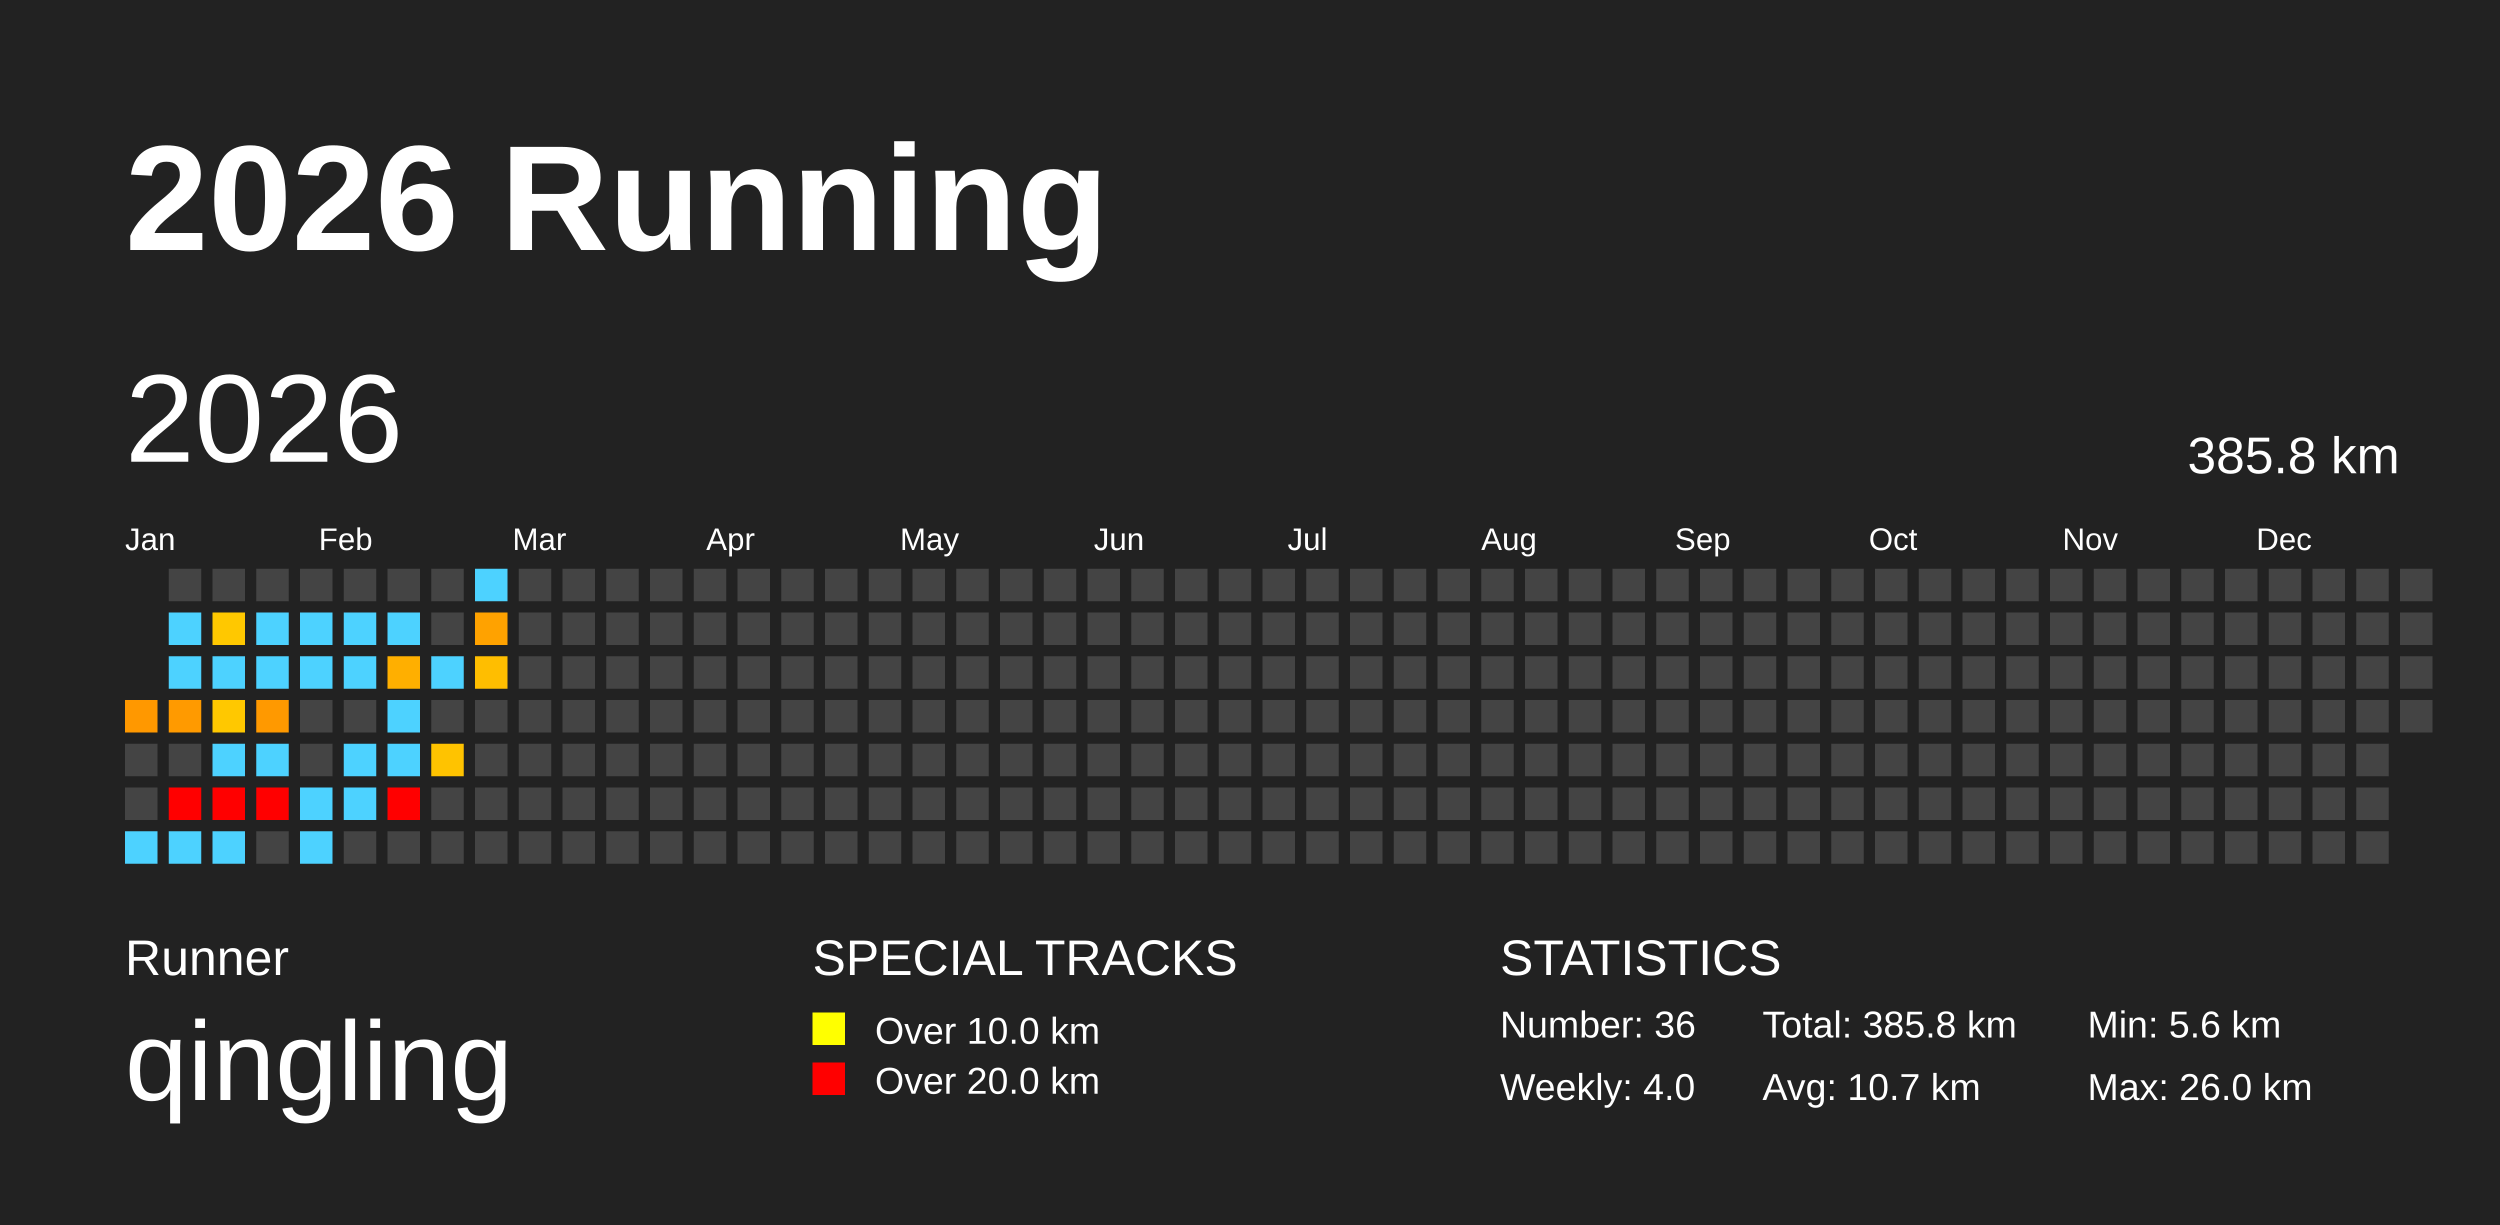
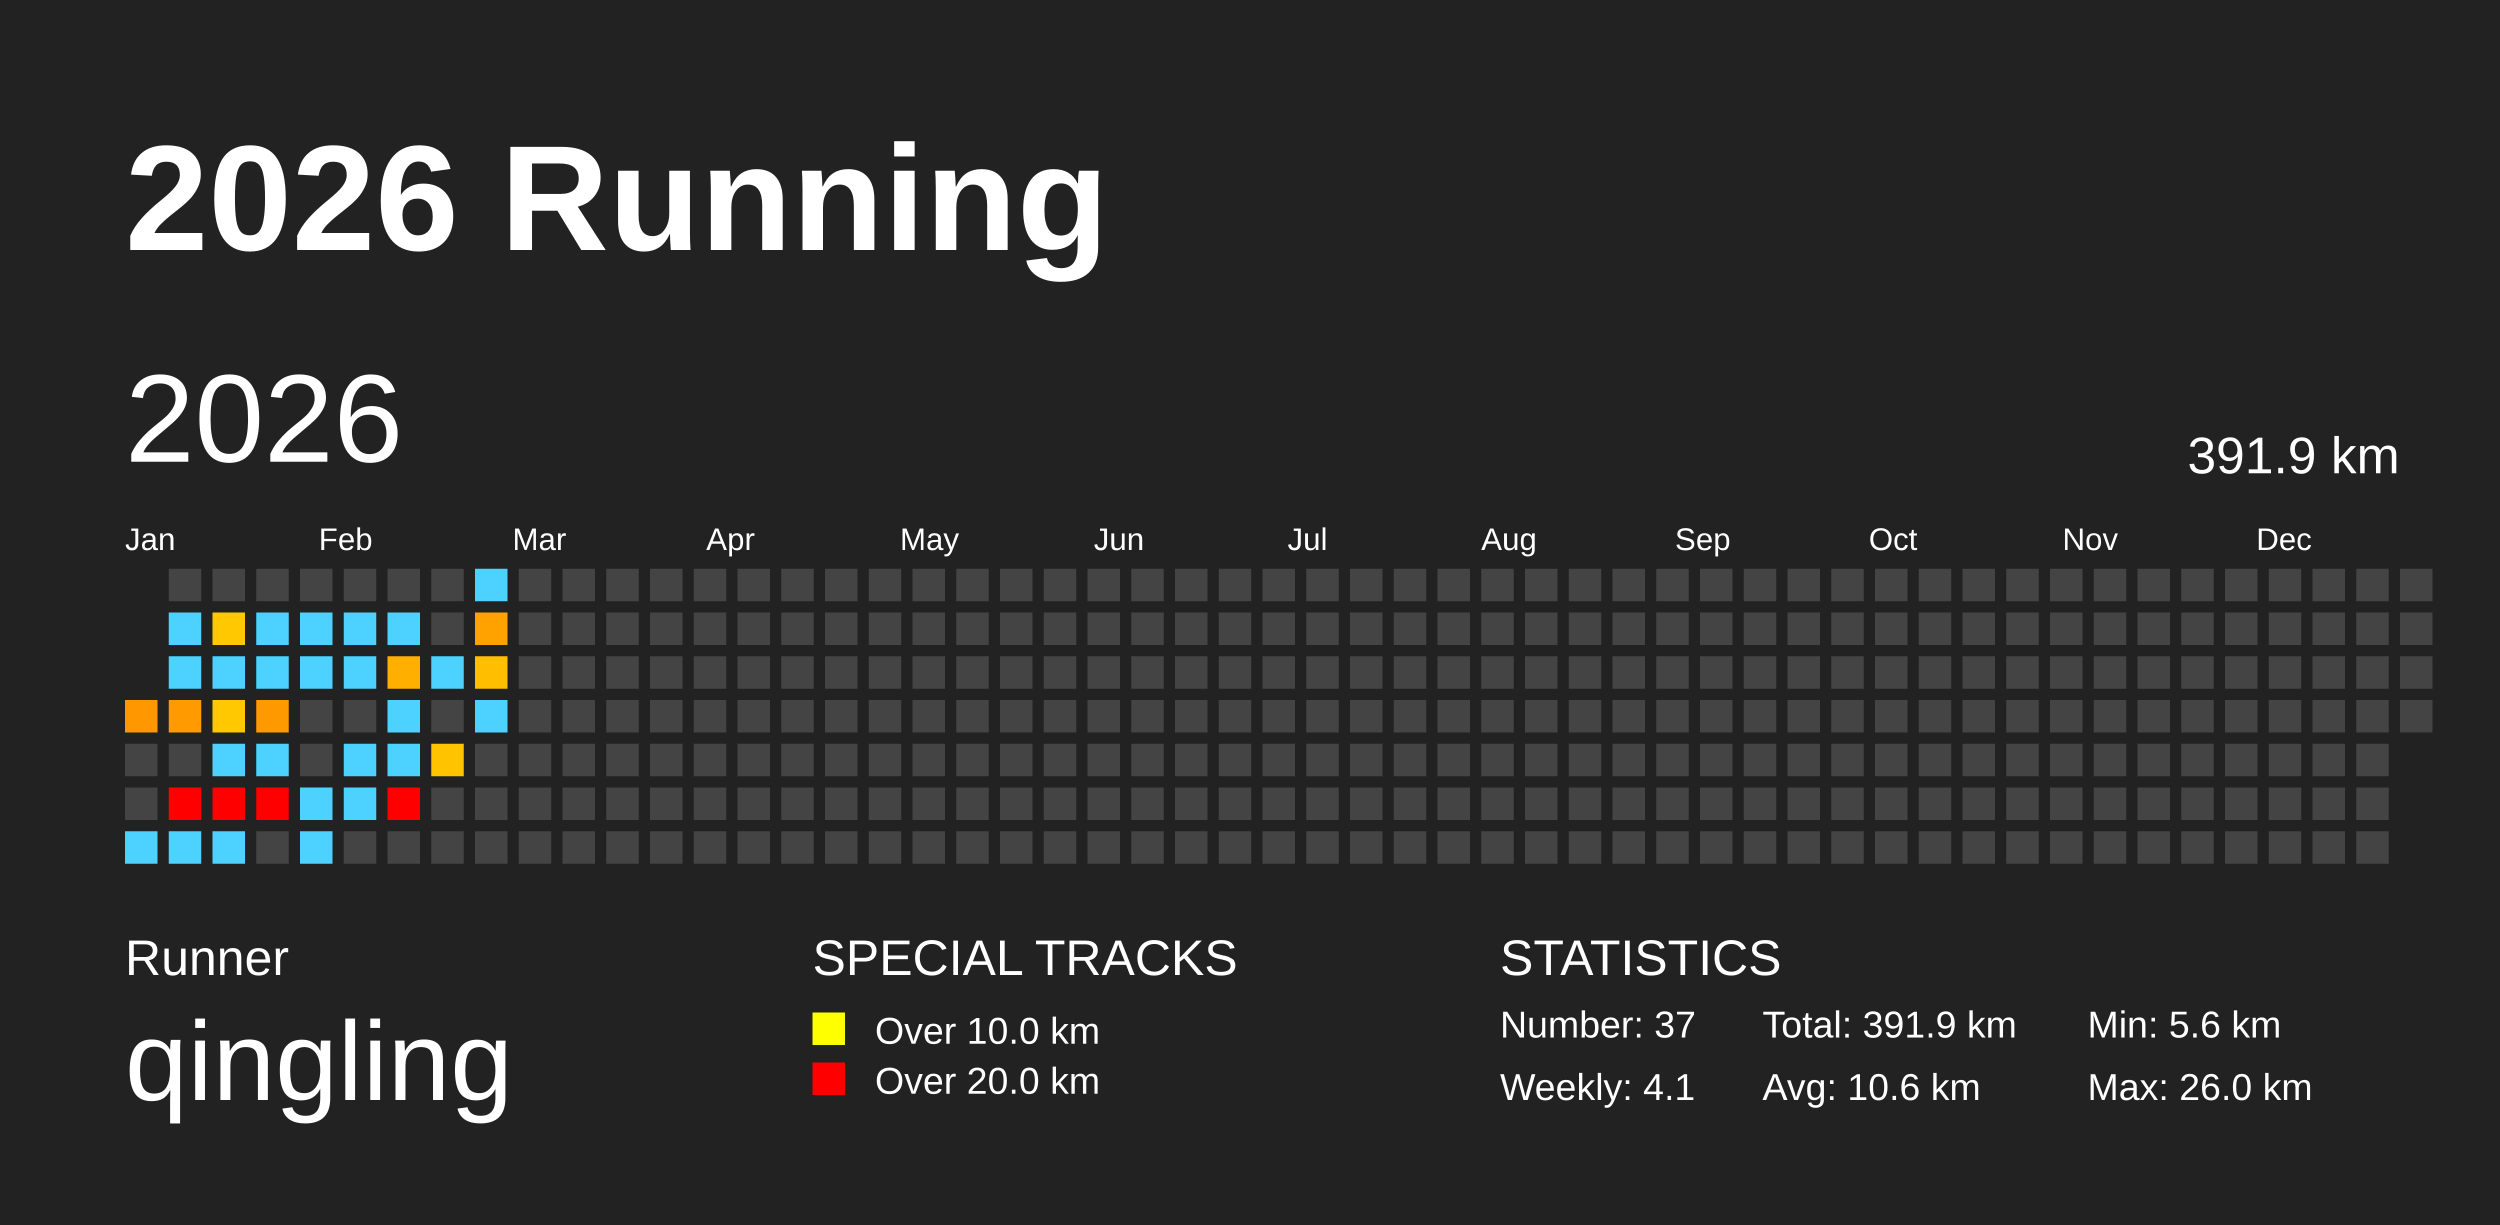
<svg xmlns="http://www.w3.org/2000/svg" baseProfile="full" height="98mm" version="1.1" viewBox="0,0,200,98" width="200mm">
  <defs />
  <rect fill="#222222" height="98" width="200" x="0" y="0" />
  <text fill="#FFFFFF" style="font-size:12px; font-family:Arial; font-weight:bold;" x="10" y="20">2026 Running</text>
  <text fill="#FFFFFF" style="font-size:4px; font-family:Arial" x="10" y="78">Runner</text>
  <text fill="#FFFFFF" style="font-size:9px; font-family:Arial" x="10" y="88">qingling</text>
  <text fill="#FFFFFF" style="font-size:4px; font-family:Arial" x="65" y="78">SPECIAL TRACKS</text>
  <rect fill="yellow" height="2.6" width="2.6" x="65" y="81" />
  <text fill="#FFFFFF" style="font-size:3px; font-family:Arial" x="70" y="83.5">Over 10.0 km</text>
  <rect fill="red" height="2.6" width="2.6" x="65" y="85" />
  <text fill="#FFFFFF" style="font-size:3px; font-family:Arial" x="70" y="87.5">Over 20.0 km</text>
  <text fill="#FFFFFF" style="font-size:4px; font-family:Arial" x="120" y="78">STATISTICS</text>
-   <text fill="#FFFFFF" style="font-size:3px; font-family:Arial" x="120" y="83">Number: 36</text>
-   <text fill="#FFFFFF" style="font-size:3px; font-family:Arial" x="120" y="88">Weekly: 4.0</text>
-   <text fill="#FFFFFF" style="font-size:3px; font-family:Arial" x="141" y="83">Total: 385.8 km</text>
-   <text fill="#FFFFFF" style="font-size:3px; font-family:Arial" x="141" y="88">Avg: 10.7 km</text>
+   <text fill="#FFFFFF" style="font-size:3px; font-family:Arial" x="120" y="83">Number: 37</text>
+   <text fill="#FFFFFF" style="font-size:3px; font-family:Arial" x="120" y="88">Weekly: 4.1</text>
+   <text fill="#FFFFFF" style="font-size:3px; font-family:Arial" x="141" y="83">Total: 391.9 km</text>
+   <text fill="#FFFFFF" style="font-size:3px; font-family:Arial" x="141" y="88">Avg: 10.6 km</text>
  <text fill="#FFFFFF" style="font-size:3px; font-family:Arial" x="167" y="83">Min: 5.6 km</text>
  <text fill="#FFFFFF" style="font-size:3px; font-family:Arial" x="167" y="88">Max: 26.0 km</text>
  <text dominant-baseline="hanging" fill="#FFFFFF" style="font-size:10.0px; font-family:Arial;" x="10" y="30">2026</text>
-   <text dominant-baseline="hanging" fill="#FFFFFF" style="font-size:4.125px; font-family:Arial;" x="175" y="35">385.8 km</text>
+   <text dominant-baseline="hanging" fill="#FFFFFF" style="font-size:4.125px; font-family:Arial;" x="175" y="35">391.9 km</text>
  <text fill="#FFFFFF" style="font-size:2.5px; font-family:Arial" x="10.0" y="44">Jan</text>
  <text fill="#FFFFFF" style="font-size:2.5px; font-family:Arial" x="25.5" y="44">Feb</text>
  <text fill="#FFFFFF" style="font-size:2.5px; font-family:Arial" x="41.0" y="44">Mar</text>
  <text fill="#FFFFFF" style="font-size:2.5px; font-family:Arial" x="56.5" y="44">Apr</text>
  <text fill="#FFFFFF" style="font-size:2.5px; font-family:Arial" x="72.0" y="44">May</text>
  <text fill="#FFFFFF" style="font-size:2.5px; font-family:Arial" x="87.5" y="44">Jun</text>
  <text fill="#FFFFFF" style="font-size:2.5px; font-family:Arial" x="103.0" y="44">Jul</text>
  <text fill="#FFFFFF" style="font-size:2.5px; font-family:Arial" x="118.5" y="44">Aug</text>
  <text fill="#FFFFFF" style="font-size:2.5px; font-family:Arial" x="134.0" y="44">Sep</text>
  <text fill="#FFFFFF" style="font-size:2.5px; font-family:Arial" x="149.5" y="44">Oct</text>
  <text fill="#FFFFFF" style="font-size:2.5px; font-family:Arial" x="165.0" y="44">Nov</text>
  <text fill="#FFFFFF" style="font-size:2.5px; font-family:Arial" x="180.5" y="44">Dec</text>
  <rect fill="#ff9800" height="2.6" width="2.6" x="10.0" y="56.0" />
  <rect fill="#444444" height="2.6" width="2.6" x="10.0" y="59.5" />
  <rect fill="#444444" height="2.6" width="2.6" x="10.0" y="63.0" />
  <rect fill="#4dd2ff" height="2.6" width="2.6" x="10.0" y="66.5" />
  <rect fill="#444444" height="2.6" width="2.6" x="13.5" y="45.5" />
  <rect fill="#4dd2ff" height="2.6" width="2.6" x="13.5" y="49.0" />
  <rect fill="#4dd2ff" height="2.6" width="2.6" x="13.5" y="52.5" />
  <rect fill="#ff9a00" height="2.6" width="2.6" x="13.5" y="56.0" />
  <rect fill="#444444" height="2.6" width="2.6" x="13.5" y="59.5" />
  <rect fill="red" height="2.6" width="2.6" x="13.5" y="63.0" />
  <rect fill="#4dd2ff" height="2.6" width="2.6" x="13.5" y="66.5" />
  <rect fill="#444444" height="2.6" width="2.6" x="17.0" y="45.5" />
  <rect fill="#ffc800" height="2.6" width="2.6" x="17.0" y="49.0" />
  <rect fill="#4dd2ff" height="2.6" width="2.6" x="17.0" y="52.5" />
  <rect fill="#ffc800" height="2.6" width="2.6" x="17.0" y="56.0" />
  <rect fill="#4dd2ff" height="2.6" width="2.6" x="17.0" y="59.5" />
  <rect fill="red" height="2.6" width="2.6" x="17.0" y="63.0" />
  <rect fill="#4dd2ff" height="2.6" width="2.6" x="17.0" y="66.5" />
  <rect fill="#444444" height="2.6" width="2.6" x="20.5" y="45.5" />
  <rect fill="#4dd2ff" height="2.6" width="2.6" x="20.5" y="49.0" />
  <rect fill="#4dd2ff" height="2.6" width="2.6" x="20.5" y="52.5" />
  <rect fill="#ff9900" height="2.6" width="2.6" x="20.5" y="56.0" />
  <rect fill="#4dd2ff" height="2.6" width="2.6" x="20.5" y="59.5" />
  <rect fill="red" height="2.6" width="2.6" x="20.5" y="63.0" />
  <rect fill="#444444" height="2.6" width="2.6" x="20.5" y="66.5" />
  <rect fill="#444444" height="2.6" width="2.6" x="24.0" y="45.5" />
  <rect fill="#4dd2ff" height="2.6" width="2.6" x="24.0" y="49.0" />
  <rect fill="#4dd2ff" height="2.6" width="2.6" x="24.0" y="52.5" />
  <rect fill="#444444" height="2.6" width="2.6" x="24.0" y="56.0" />
  <rect fill="#444444" height="2.6" width="2.6" x="24.0" y="59.5" />
  <rect fill="#4dd2ff" height="2.6" width="2.6" x="24.0" y="63.0" />
  <rect fill="#4dd2ff" height="2.6" width="2.6" x="24.0" y="66.5" />
  <rect fill="#444444" height="2.6" width="2.6" x="27.5" y="45.5" />
  <rect fill="#4dd2ff" height="2.6" width="2.6" x="27.5" y="49.0" />
  <rect fill="#4dd2ff" height="2.6" width="2.6" x="27.5" y="52.5" />
  <rect fill="#444444" height="2.6" width="2.6" x="27.5" y="56.0" />
  <rect fill="#4dd2ff" height="2.6" width="2.6" x="27.5" y="59.5" />
  <rect fill="#4dd2ff" height="2.6" width="2.6" x="27.5" y="63.0" />
  <rect fill="#444444" height="2.6" width="2.6" x="27.5" y="66.5" />
  <rect fill="#444444" height="2.6" width="2.6" x="31.0" y="45.5" />
  <rect fill="#4dd2ff" height="2.6" width="2.6" x="31.0" y="49.0" />
  <rect fill="#ffaf00" height="2.6" width="2.6" x="31.0" y="52.5" />
  <rect fill="#4dd2ff" height="2.6" width="2.6" x="31.0" y="56.0" />
  <rect fill="#4dd2ff" height="2.6" width="2.6" x="31.0" y="59.5" />
  <rect fill="red" height="2.6" width="2.6" x="31.0" y="63.0" />
  <rect fill="#444444" height="2.6" width="2.6" x="31.0" y="66.5" />
  <rect fill="#444444" height="2.6" width="2.6" x="34.5" y="45.5" />
  <rect fill="#444444" height="2.6" width="2.6" x="34.5" y="49.0" />
  <rect fill="#4dd2ff" height="2.6" width="2.6" x="34.5" y="52.5" />
  <rect fill="#444444" height="2.6" width="2.6" x="34.5" y="56.0" />
  <rect fill="#ffc300" height="2.6" width="2.6" x="34.5" y="59.5" />
  <rect fill="#444444" height="2.6" width="2.6" x="34.5" y="63.0" />
  <rect fill="#444444" height="2.6" width="2.6" x="34.5" y="66.5" />
  <rect fill="#4dd2ff" height="2.6" width="2.6" x="38.0" y="45.5" />
  <rect fill="#ffa200" height="2.6" width="2.6" x="38.0" y="49.0" />
  <rect fill="#ffbe00" height="2.6" width="2.6" x="38.0" y="52.5" />
-   <rect fill="#444444" height="2.6" width="2.6" x="38.0" y="56.0" />
+   <rect fill="#4dd2ff" height="2.6" width="2.6" x="38.0" y="56.0" />
  <rect fill="#444444" height="2.6" width="2.6" x="38.0" y="59.5" />
  <rect fill="#444444" height="2.6" width="2.6" x="38.0" y="63.0" />
  <rect fill="#444444" height="2.6" width="2.6" x="38.0" y="66.5" />
  <rect fill="#444444" height="2.6" width="2.6" x="41.5" y="45.5" />
  <rect fill="#444444" height="2.6" width="2.6" x="41.5" y="49.0" />
  <rect fill="#444444" height="2.6" width="2.6" x="41.5" y="52.5" />
  <rect fill="#444444" height="2.6" width="2.6" x="41.5" y="56.0" />
  <rect fill="#444444" height="2.6" width="2.6" x="41.5" y="59.5" />
  <rect fill="#444444" height="2.6" width="2.6" x="41.5" y="63.0" />
  <rect fill="#444444" height="2.6" width="2.6" x="41.5" y="66.5" />
  <rect fill="#444444" height="2.6" width="2.6" x="45.0" y="45.5" />
  <rect fill="#444444" height="2.6" width="2.6" x="45.0" y="49.0" />
  <rect fill="#444444" height="2.6" width="2.6" x="45.0" y="52.5" />
  <rect fill="#444444" height="2.6" width="2.6" x="45.0" y="56.0" />
  <rect fill="#444444" height="2.6" width="2.6" x="45.0" y="59.5" />
  <rect fill="#444444" height="2.6" width="2.6" x="45.0" y="63.0" />
  <rect fill="#444444" height="2.6" width="2.6" x="45.0" y="66.5" />
  <rect fill="#444444" height="2.6" width="2.6" x="48.5" y="45.5" />
  <rect fill="#444444" height="2.6" width="2.6" x="48.5" y="49.0" />
  <rect fill="#444444" height="2.6" width="2.6" x="48.5" y="52.5" />
  <rect fill="#444444" height="2.6" width="2.6" x="48.5" y="56.0" />
  <rect fill="#444444" height="2.6" width="2.6" x="48.5" y="59.5" />
  <rect fill="#444444" height="2.6" width="2.6" x="48.5" y="63.0" />
  <rect fill="#444444" height="2.6" width="2.6" x="48.5" y="66.5" />
  <rect fill="#444444" height="2.6" width="2.6" x="52.0" y="45.5" />
  <rect fill="#444444" height="2.6" width="2.6" x="52.0" y="49.0" />
  <rect fill="#444444" height="2.6" width="2.6" x="52.0" y="52.5" />
  <rect fill="#444444" height="2.6" width="2.6" x="52.0" y="56.0" />
  <rect fill="#444444" height="2.6" width="2.6" x="52.0" y="59.5" />
  <rect fill="#444444" height="2.6" width="2.6" x="52.0" y="63.0" />
  <rect fill="#444444" height="2.6" width="2.6" x="52.0" y="66.5" />
  <rect fill="#444444" height="2.6" width="2.6" x="55.5" y="45.5" />
  <rect fill="#444444" height="2.6" width="2.6" x="55.5" y="49.0" />
  <rect fill="#444444" height="2.6" width="2.6" x="55.5" y="52.5" />
  <rect fill="#444444" height="2.6" width="2.6" x="55.5" y="56.0" />
  <rect fill="#444444" height="2.6" width="2.6" x="55.5" y="59.5" />
  <rect fill="#444444" height="2.6" width="2.6" x="55.5" y="63.0" />
  <rect fill="#444444" height="2.6" width="2.6" x="55.5" y="66.5" />
  <rect fill="#444444" height="2.6" width="2.6" x="59.0" y="45.5" />
  <rect fill="#444444" height="2.6" width="2.6" x="59.0" y="49.0" />
  <rect fill="#444444" height="2.6" width="2.6" x="59.0" y="52.5" />
  <rect fill="#444444" height="2.6" width="2.6" x="59.0" y="56.0" />
  <rect fill="#444444" height="2.6" width="2.6" x="59.0" y="59.5" />
  <rect fill="#444444" height="2.6" width="2.6" x="59.0" y="63.0" />
  <rect fill="#444444" height="2.6" width="2.6" x="59.0" y="66.5" />
  <rect fill="#444444" height="2.6" width="2.6" x="62.5" y="45.5" />
  <rect fill="#444444" height="2.6" width="2.6" x="62.5" y="49.0" />
  <rect fill="#444444" height="2.6" width="2.6" x="62.5" y="52.5" />
  <rect fill="#444444" height="2.6" width="2.6" x="62.5" y="56.0" />
  <rect fill="#444444" height="2.6" width="2.6" x="62.5" y="59.5" />
  <rect fill="#444444" height="2.6" width="2.6" x="62.5" y="63.0" />
  <rect fill="#444444" height="2.6" width="2.6" x="62.5" y="66.5" />
  <rect fill="#444444" height="2.6" width="2.6" x="66.0" y="45.5" />
  <rect fill="#444444" height="2.6" width="2.6" x="66.0" y="49.0" />
  <rect fill="#444444" height="2.6" width="2.6" x="66.0" y="52.5" />
  <rect fill="#444444" height="2.6" width="2.6" x="66.0" y="56.0" />
  <rect fill="#444444" height="2.6" width="2.6" x="66.0" y="59.5" />
  <rect fill="#444444" height="2.6" width="2.6" x="66.0" y="63.0" />
  <rect fill="#444444" height="2.6" width="2.6" x="66.0" y="66.5" />
  <rect fill="#444444" height="2.6" width="2.6" x="69.5" y="45.5" />
  <rect fill="#444444" height="2.6" width="2.6" x="69.5" y="49.0" />
  <rect fill="#444444" height="2.6" width="2.6" x="69.5" y="52.5" />
  <rect fill="#444444" height="2.6" width="2.6" x="69.5" y="56.0" />
  <rect fill="#444444" height="2.6" width="2.6" x="69.5" y="59.5" />
  <rect fill="#444444" height="2.6" width="2.6" x="69.5" y="63.0" />
  <rect fill="#444444" height="2.6" width="2.6" x="69.5" y="66.5" />
  <rect fill="#444444" height="2.6" width="2.6" x="73.0" y="45.5" />
  <rect fill="#444444" height="2.6" width="2.6" x="73.0" y="49.0" />
  <rect fill="#444444" height="2.6" width="2.6" x="73.0" y="52.5" />
  <rect fill="#444444" height="2.6" width="2.6" x="73.0" y="56.0" />
  <rect fill="#444444" height="2.6" width="2.6" x="73.0" y="59.5" />
  <rect fill="#444444" height="2.6" width="2.6" x="73.0" y="63.0" />
  <rect fill="#444444" height="2.6" width="2.6" x="73.0" y="66.5" />
  <rect fill="#444444" height="2.6" width="2.6" x="76.5" y="45.5" />
  <rect fill="#444444" height="2.6" width="2.6" x="76.5" y="49.0" />
  <rect fill="#444444" height="2.6" width="2.6" x="76.5" y="52.5" />
  <rect fill="#444444" height="2.6" width="2.6" x="76.5" y="56.0" />
  <rect fill="#444444" height="2.6" width="2.6" x="76.5" y="59.5" />
  <rect fill="#444444" height="2.6" width="2.6" x="76.5" y="63.0" />
  <rect fill="#444444" height="2.6" width="2.6" x="76.5" y="66.5" />
  <rect fill="#444444" height="2.6" width="2.6" x="80.0" y="45.5" />
  <rect fill="#444444" height="2.6" width="2.6" x="80.0" y="49.0" />
  <rect fill="#444444" height="2.6" width="2.6" x="80.0" y="52.5" />
  <rect fill="#444444" height="2.6" width="2.6" x="80.0" y="56.0" />
  <rect fill="#444444" height="2.6" width="2.6" x="80.0" y="59.5" />
  <rect fill="#444444" height="2.6" width="2.6" x="80.0" y="63.0" />
  <rect fill="#444444" height="2.6" width="2.6" x="80.0" y="66.5" />
  <rect fill="#444444" height="2.6" width="2.6" x="83.5" y="45.5" />
  <rect fill="#444444" height="2.6" width="2.6" x="83.5" y="49.0" />
  <rect fill="#444444" height="2.6" width="2.6" x="83.5" y="52.5" />
  <rect fill="#444444" height="2.6" width="2.6" x="83.5" y="56.0" />
  <rect fill="#444444" height="2.6" width="2.6" x="83.5" y="59.5" />
  <rect fill="#444444" height="2.6" width="2.6" x="83.5" y="63.0" />
  <rect fill="#444444" height="2.6" width="2.6" x="83.5" y="66.5" />
  <rect fill="#444444" height="2.6" width="2.6" x="87.0" y="45.5" />
  <rect fill="#444444" height="2.6" width="2.6" x="87.0" y="49.0" />
  <rect fill="#444444" height="2.6" width="2.6" x="87.0" y="52.5" />
  <rect fill="#444444" height="2.6" width="2.6" x="87.0" y="56.0" />
  <rect fill="#444444" height="2.6" width="2.6" x="87.0" y="59.5" />
  <rect fill="#444444" height="2.6" width="2.6" x="87.0" y="63.0" />
  <rect fill="#444444" height="2.6" width="2.6" x="87.0" y="66.5" />
  <rect fill="#444444" height="2.6" width="2.6" x="90.5" y="45.5" />
  <rect fill="#444444" height="2.6" width="2.6" x="90.5" y="49.0" />
  <rect fill="#444444" height="2.6" width="2.6" x="90.5" y="52.5" />
  <rect fill="#444444" height="2.6" width="2.6" x="90.5" y="56.0" />
  <rect fill="#444444" height="2.6" width="2.6" x="90.5" y="59.5" />
  <rect fill="#444444" height="2.6" width="2.6" x="90.5" y="63.0" />
  <rect fill="#444444" height="2.6" width="2.6" x="90.5" y="66.5" />
  <rect fill="#444444" height="2.6" width="2.6" x="94.0" y="45.5" />
  <rect fill="#444444" height="2.6" width="2.6" x="94.0" y="49.0" />
  <rect fill="#444444" height="2.6" width="2.6" x="94.0" y="52.5" />
  <rect fill="#444444" height="2.6" width="2.6" x="94.0" y="56.0" />
  <rect fill="#444444" height="2.6" width="2.6" x="94.0" y="59.5" />
  <rect fill="#444444" height="2.6" width="2.6" x="94.0" y="63.0" />
  <rect fill="#444444" height="2.6" width="2.6" x="94.0" y="66.5" />
  <rect fill="#444444" height="2.6" width="2.6" x="97.5" y="45.5" />
  <rect fill="#444444" height="2.6" width="2.6" x="97.5" y="49.0" />
  <rect fill="#444444" height="2.6" width="2.6" x="97.5" y="52.5" />
  <rect fill="#444444" height="2.6" width="2.6" x="97.5" y="56.0" />
  <rect fill="#444444" height="2.6" width="2.6" x="97.5" y="59.5" />
  <rect fill="#444444" height="2.6" width="2.6" x="97.5" y="63.0" />
  <rect fill="#444444" height="2.6" width="2.6" x="97.5" y="66.5" />
  <rect fill="#444444" height="2.6" width="2.6" x="101.0" y="45.5" />
  <rect fill="#444444" height="2.6" width="2.6" x="101.0" y="49.0" />
  <rect fill="#444444" height="2.6" width="2.6" x="101.0" y="52.5" />
  <rect fill="#444444" height="2.6" width="2.6" x="101.0" y="56.0" />
  <rect fill="#444444" height="2.6" width="2.6" x="101.0" y="59.5" />
  <rect fill="#444444" height="2.6" width="2.6" x="101.0" y="63.0" />
  <rect fill="#444444" height="2.6" width="2.6" x="101.0" y="66.5" />
  <rect fill="#444444" height="2.6" width="2.6" x="104.5" y="45.5" />
  <rect fill="#444444" height="2.6" width="2.6" x="104.5" y="49.0" />
  <rect fill="#444444" height="2.6" width="2.6" x="104.5" y="52.5" />
  <rect fill="#444444" height="2.6" width="2.6" x="104.5" y="56.0" />
  <rect fill="#444444" height="2.6" width="2.6" x="104.5" y="59.5" />
  <rect fill="#444444" height="2.6" width="2.6" x="104.5" y="63.0" />
  <rect fill="#444444" height="2.6" width="2.6" x="104.5" y="66.5" />
  <rect fill="#444444" height="2.6" width="2.6" x="108.0" y="45.5" />
  <rect fill="#444444" height="2.6" width="2.6" x="108.0" y="49.0" />
  <rect fill="#444444" height="2.6" width="2.6" x="108.0" y="52.5" />
  <rect fill="#444444" height="2.6" width="2.6" x="108.0" y="56.0" />
  <rect fill="#444444" height="2.6" width="2.6" x="108.0" y="59.5" />
  <rect fill="#444444" height="2.6" width="2.6" x="108.0" y="63.0" />
  <rect fill="#444444" height="2.6" width="2.6" x="108.0" y="66.5" />
  <rect fill="#444444" height="2.6" width="2.6" x="111.5" y="45.5" />
  <rect fill="#444444" height="2.6" width="2.6" x="111.5" y="49.0" />
  <rect fill="#444444" height="2.6" width="2.6" x="111.5" y="52.5" />
  <rect fill="#444444" height="2.6" width="2.6" x="111.5" y="56.0" />
  <rect fill="#444444" height="2.6" width="2.6" x="111.5" y="59.5" />
  <rect fill="#444444" height="2.6" width="2.6" x="111.5" y="63.0" />
  <rect fill="#444444" height="2.6" width="2.6" x="111.5" y="66.5" />
  <rect fill="#444444" height="2.6" width="2.6" x="115.0" y="45.5" />
  <rect fill="#444444" height="2.6" width="2.6" x="115.0" y="49.0" />
  <rect fill="#444444" height="2.6" width="2.6" x="115.0" y="52.5" />
  <rect fill="#444444" height="2.6" width="2.6" x="115.0" y="56.0" />
  <rect fill="#444444" height="2.6" width="2.6" x="115.0" y="59.5" />
  <rect fill="#444444" height="2.6" width="2.6" x="115.0" y="63.0" />
  <rect fill="#444444" height="2.6" width="2.6" x="115.0" y="66.5" />
  <rect fill="#444444" height="2.6" width="2.6" x="118.5" y="45.5" />
  <rect fill="#444444" height="2.6" width="2.6" x="118.5" y="49.0" />
  <rect fill="#444444" height="2.6" width="2.6" x="118.5" y="52.5" />
  <rect fill="#444444" height="2.6" width="2.6" x="118.5" y="56.0" />
  <rect fill="#444444" height="2.6" width="2.6" x="118.5" y="59.5" />
  <rect fill="#444444" height="2.6" width="2.6" x="118.5" y="63.0" />
  <rect fill="#444444" height="2.6" width="2.6" x="118.5" y="66.5" />
  <rect fill="#444444" height="2.6" width="2.6" x="122.0" y="45.5" />
  <rect fill="#444444" height="2.6" width="2.6" x="122.0" y="49.0" />
  <rect fill="#444444" height="2.6" width="2.6" x="122.0" y="52.5" />
  <rect fill="#444444" height="2.6" width="2.6" x="122.0" y="56.0" />
  <rect fill="#444444" height="2.6" width="2.6" x="122.0" y="59.5" />
  <rect fill="#444444" height="2.6" width="2.6" x="122.0" y="63.0" />
  <rect fill="#444444" height="2.6" width="2.6" x="122.0" y="66.5" />
  <rect fill="#444444" height="2.6" width="2.6" x="125.5" y="45.5" />
  <rect fill="#444444" height="2.6" width="2.6" x="125.5" y="49.0" />
  <rect fill="#444444" height="2.6" width="2.6" x="125.5" y="52.5" />
  <rect fill="#444444" height="2.6" width="2.6" x="125.5" y="56.0" />
  <rect fill="#444444" height="2.6" width="2.6" x="125.5" y="59.5" />
  <rect fill="#444444" height="2.6" width="2.6" x="125.5" y="63.0" />
  <rect fill="#444444" height="2.6" width="2.6" x="125.5" y="66.5" />
  <rect fill="#444444" height="2.6" width="2.6" x="129.0" y="45.5" />
  <rect fill="#444444" height="2.6" width="2.6" x="129.0" y="49.0" />
  <rect fill="#444444" height="2.6" width="2.6" x="129.0" y="52.5" />
  <rect fill="#444444" height="2.6" width="2.6" x="129.0" y="56.0" />
  <rect fill="#444444" height="2.6" width="2.6" x="129.0" y="59.5" />
  <rect fill="#444444" height="2.6" width="2.6" x="129.0" y="63.0" />
  <rect fill="#444444" height="2.6" width="2.6" x="129.0" y="66.5" />
  <rect fill="#444444" height="2.6" width="2.6" x="132.5" y="45.5" />
  <rect fill="#444444" height="2.6" width="2.6" x="132.5" y="49.0" />
  <rect fill="#444444" height="2.6" width="2.6" x="132.5" y="52.5" />
  <rect fill="#444444" height="2.6" width="2.6" x="132.5" y="56.0" />
  <rect fill="#444444" height="2.6" width="2.6" x="132.5" y="59.5" />
  <rect fill="#444444" height="2.6" width="2.6" x="132.5" y="63.0" />
  <rect fill="#444444" height="2.6" width="2.6" x="132.5" y="66.5" />
  <rect fill="#444444" height="2.6" width="2.6" x="136.0" y="45.5" />
  <rect fill="#444444" height="2.6" width="2.6" x="136.0" y="49.0" />
  <rect fill="#444444" height="2.6" width="2.6" x="136.0" y="52.5" />
  <rect fill="#444444" height="2.6" width="2.6" x="136.0" y="56.0" />
  <rect fill="#444444" height="2.6" width="2.6" x="136.0" y="59.5" />
  <rect fill="#444444" height="2.6" width="2.6" x="136.0" y="63.0" />
  <rect fill="#444444" height="2.6" width="2.6" x="136.0" y="66.5" />
  <rect fill="#444444" height="2.6" width="2.6" x="139.5" y="45.5" />
  <rect fill="#444444" height="2.6" width="2.6" x="139.5" y="49.0" />
  <rect fill="#444444" height="2.6" width="2.6" x="139.5" y="52.5" />
  <rect fill="#444444" height="2.6" width="2.6" x="139.5" y="56.0" />
  <rect fill="#444444" height="2.6" width="2.6" x="139.5" y="59.5" />
  <rect fill="#444444" height="2.6" width="2.6" x="139.5" y="63.0" />
  <rect fill="#444444" height="2.6" width="2.6" x="139.5" y="66.5" />
  <rect fill="#444444" height="2.6" width="2.6" x="143.0" y="45.5" />
  <rect fill="#444444" height="2.6" width="2.6" x="143.0" y="49.0" />
  <rect fill="#444444" height="2.6" width="2.6" x="143.0" y="52.5" />
  <rect fill="#444444" height="2.6" width="2.6" x="143.0" y="56.0" />
  <rect fill="#444444" height="2.6" width="2.6" x="143.0" y="59.5" />
  <rect fill="#444444" height="2.6" width="2.6" x="143.0" y="63.0" />
  <rect fill="#444444" height="2.6" width="2.6" x="143.0" y="66.5" />
  <rect fill="#444444" height="2.6" width="2.6" x="146.5" y="45.5" />
  <rect fill="#444444" height="2.6" width="2.6" x="146.5" y="49.0" />
  <rect fill="#444444" height="2.6" width="2.6" x="146.5" y="52.5" />
  <rect fill="#444444" height="2.6" width="2.6" x="146.5" y="56.0" />
  <rect fill="#444444" height="2.6" width="2.6" x="146.5" y="59.5" />
  <rect fill="#444444" height="2.6" width="2.6" x="146.5" y="63.0" />
  <rect fill="#444444" height="2.6" width="2.6" x="146.5" y="66.5" />
  <rect fill="#444444" height="2.6" width="2.6" x="150.0" y="45.5" />
  <rect fill="#444444" height="2.6" width="2.6" x="150.0" y="49.0" />
  <rect fill="#444444" height="2.6" width="2.6" x="150.0" y="52.5" />
  <rect fill="#444444" height="2.6" width="2.6" x="150.0" y="56.0" />
  <rect fill="#444444" height="2.6" width="2.6" x="150.0" y="59.5" />
  <rect fill="#444444" height="2.6" width="2.6" x="150.0" y="63.0" />
  <rect fill="#444444" height="2.6" width="2.6" x="150.0" y="66.5" />
  <rect fill="#444444" height="2.6" width="2.6" x="153.5" y="45.5" />
  <rect fill="#444444" height="2.6" width="2.6" x="153.5" y="49.0" />
  <rect fill="#444444" height="2.6" width="2.6" x="153.5" y="52.5" />
  <rect fill="#444444" height="2.6" width="2.6" x="153.5" y="56.0" />
  <rect fill="#444444" height="2.6" width="2.6" x="153.5" y="59.5" />
  <rect fill="#444444" height="2.6" width="2.6" x="153.5" y="63.0" />
  <rect fill="#444444" height="2.6" width="2.6" x="153.5" y="66.5" />
  <rect fill="#444444" height="2.6" width="2.6" x="157.0" y="45.5" />
  <rect fill="#444444" height="2.6" width="2.6" x="157.0" y="49.0" />
  <rect fill="#444444" height="2.6" width="2.6" x="157.0" y="52.5" />
  <rect fill="#444444" height="2.6" width="2.6" x="157.0" y="56.0" />
  <rect fill="#444444" height="2.6" width="2.6" x="157.0" y="59.5" />
  <rect fill="#444444" height="2.6" width="2.6" x="157.0" y="63.0" />
  <rect fill="#444444" height="2.6" width="2.6" x="157.0" y="66.5" />
  <rect fill="#444444" height="2.6" width="2.6" x="160.5" y="45.5" />
  <rect fill="#444444" height="2.6" width="2.6" x="160.5" y="49.0" />
  <rect fill="#444444" height="2.6" width="2.6" x="160.5" y="52.5" />
  <rect fill="#444444" height="2.6" width="2.6" x="160.5" y="56.0" />
  <rect fill="#444444" height="2.6" width="2.6" x="160.5" y="59.5" />
  <rect fill="#444444" height="2.6" width="2.6" x="160.5" y="63.0" />
  <rect fill="#444444" height="2.6" width="2.6" x="160.5" y="66.5" />
  <rect fill="#444444" height="2.6" width="2.6" x="164.0" y="45.5" />
  <rect fill="#444444" height="2.6" width="2.6" x="164.0" y="49.0" />
  <rect fill="#444444" height="2.6" width="2.6" x="164.0" y="52.5" />
  <rect fill="#444444" height="2.6" width="2.6" x="164.0" y="56.0" />
  <rect fill="#444444" height="2.6" width="2.6" x="164.0" y="59.5" />
  <rect fill="#444444" height="2.6" width="2.6" x="164.0" y="63.0" />
  <rect fill="#444444" height="2.6" width="2.6" x="164.0" y="66.5" />
  <rect fill="#444444" height="2.6" width="2.6" x="167.5" y="45.5" />
  <rect fill="#444444" height="2.6" width="2.6" x="167.5" y="49.0" />
  <rect fill="#444444" height="2.6" width="2.6" x="167.5" y="52.5" />
  <rect fill="#444444" height="2.6" width="2.6" x="167.5" y="56.0" />
  <rect fill="#444444" height="2.6" width="2.6" x="167.5" y="59.5" />
  <rect fill="#444444" height="2.6" width="2.6" x="167.5" y="63.0" />
  <rect fill="#444444" height="2.6" width="2.6" x="167.5" y="66.5" />
  <rect fill="#444444" height="2.6" width="2.6" x="171.0" y="45.5" />
  <rect fill="#444444" height="2.6" width="2.6" x="171.0" y="49.0" />
  <rect fill="#444444" height="2.6" width="2.6" x="171.0" y="52.5" />
  <rect fill="#444444" height="2.6" width="2.6" x="171.0" y="56.0" />
  <rect fill="#444444" height="2.6" width="2.6" x="171.0" y="59.5" />
  <rect fill="#444444" height="2.6" width="2.6" x="171.0" y="63.0" />
  <rect fill="#444444" height="2.6" width="2.6" x="171.0" y="66.5" />
  <rect fill="#444444" height="2.6" width="2.6" x="174.5" y="45.5" />
  <rect fill="#444444" height="2.6" width="2.6" x="174.5" y="49.0" />
  <rect fill="#444444" height="2.6" width="2.6" x="174.5" y="52.5" />
  <rect fill="#444444" height="2.6" width="2.6" x="174.5" y="56.0" />
  <rect fill="#444444" height="2.6" width="2.6" x="174.5" y="59.5" />
  <rect fill="#444444" height="2.6" width="2.6" x="174.5" y="63.0" />
  <rect fill="#444444" height="2.6" width="2.6" x="174.5" y="66.5" />
  <rect fill="#444444" height="2.6" width="2.6" x="178.0" y="45.5" />
  <rect fill="#444444" height="2.6" width="2.6" x="178.0" y="49.0" />
  <rect fill="#444444" height="2.6" width="2.6" x="178.0" y="52.5" />
  <rect fill="#444444" height="2.6" width="2.6" x="178.0" y="56.0" />
  <rect fill="#444444" height="2.6" width="2.6" x="178.0" y="59.5" />
  <rect fill="#444444" height="2.6" width="2.6" x="178.0" y="63.0" />
  <rect fill="#444444" height="2.6" width="2.6" x="178.0" y="66.5" />
  <rect fill="#444444" height="2.6" width="2.6" x="181.5" y="45.5" />
  <rect fill="#444444" height="2.6" width="2.6" x="181.5" y="49.0" />
  <rect fill="#444444" height="2.6" width="2.6" x="181.5" y="52.5" />
  <rect fill="#444444" height="2.6" width="2.6" x="181.5" y="56.0" />
  <rect fill="#444444" height="2.6" width="2.6" x="181.5" y="59.5" />
  <rect fill="#444444" height="2.6" width="2.6" x="181.5" y="63.0" />
  <rect fill="#444444" height="2.6" width="2.6" x="181.5" y="66.5" />
  <rect fill="#444444" height="2.6" width="2.6" x="185.0" y="45.5" />
  <rect fill="#444444" height="2.6" width="2.6" x="185.0" y="49.0" />
  <rect fill="#444444" height="2.6" width="2.6" x="185.0" y="52.5" />
  <rect fill="#444444" height="2.6" width="2.6" x="185.0" y="56.0" />
  <rect fill="#444444" height="2.6" width="2.6" x="185.0" y="59.5" />
  <rect fill="#444444" height="2.6" width="2.6" x="185.0" y="63.0" />
  <rect fill="#444444" height="2.6" width="2.6" x="185.0" y="66.5" />
  <rect fill="#444444" height="2.6" width="2.6" x="188.5" y="45.5" />
  <rect fill="#444444" height="2.6" width="2.6" x="188.5" y="49.0" />
  <rect fill="#444444" height="2.6" width="2.6" x="188.5" y="52.5" />
  <rect fill="#444444" height="2.6" width="2.6" x="188.5" y="56.0" />
  <rect fill="#444444" height="2.6" width="2.6" x="188.5" y="59.5" />
  <rect fill="#444444" height="2.6" width="2.6" x="188.5" y="63.0" />
  <rect fill="#444444" height="2.6" width="2.6" x="188.5" y="66.5" />
  <rect fill="#444444" height="2.6" width="2.6" x="192.0" y="45.5" />
  <rect fill="#444444" height="2.6" width="2.6" x="192.0" y="49.0" />
  <rect fill="#444444" height="2.6" width="2.6" x="192.0" y="52.5" />
  <rect fill="#444444" height="2.6" width="2.6" x="192.0" y="56.0" />
</svg>
